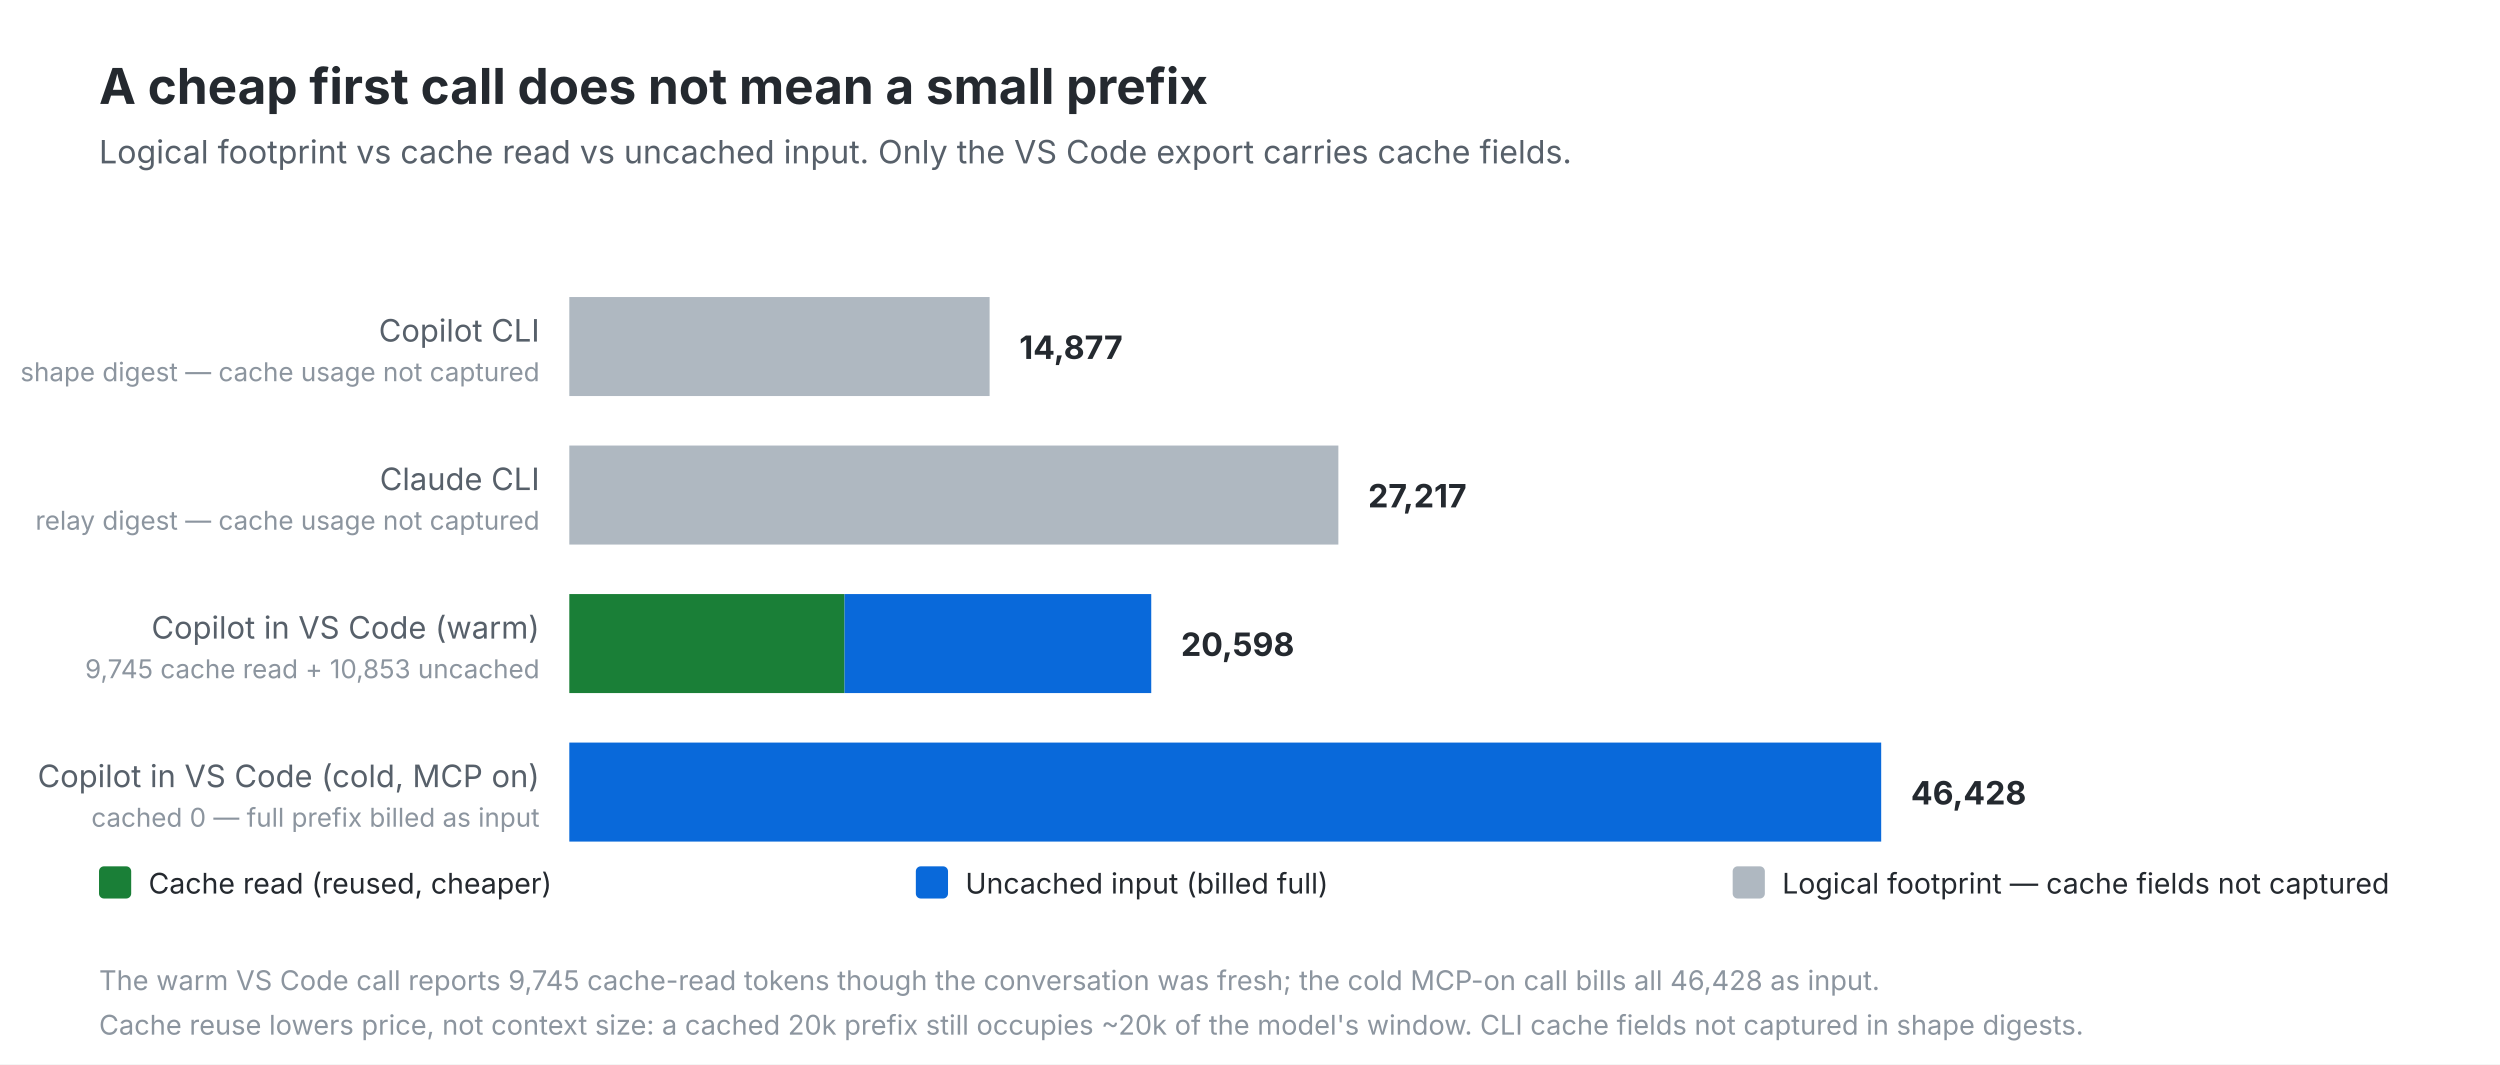
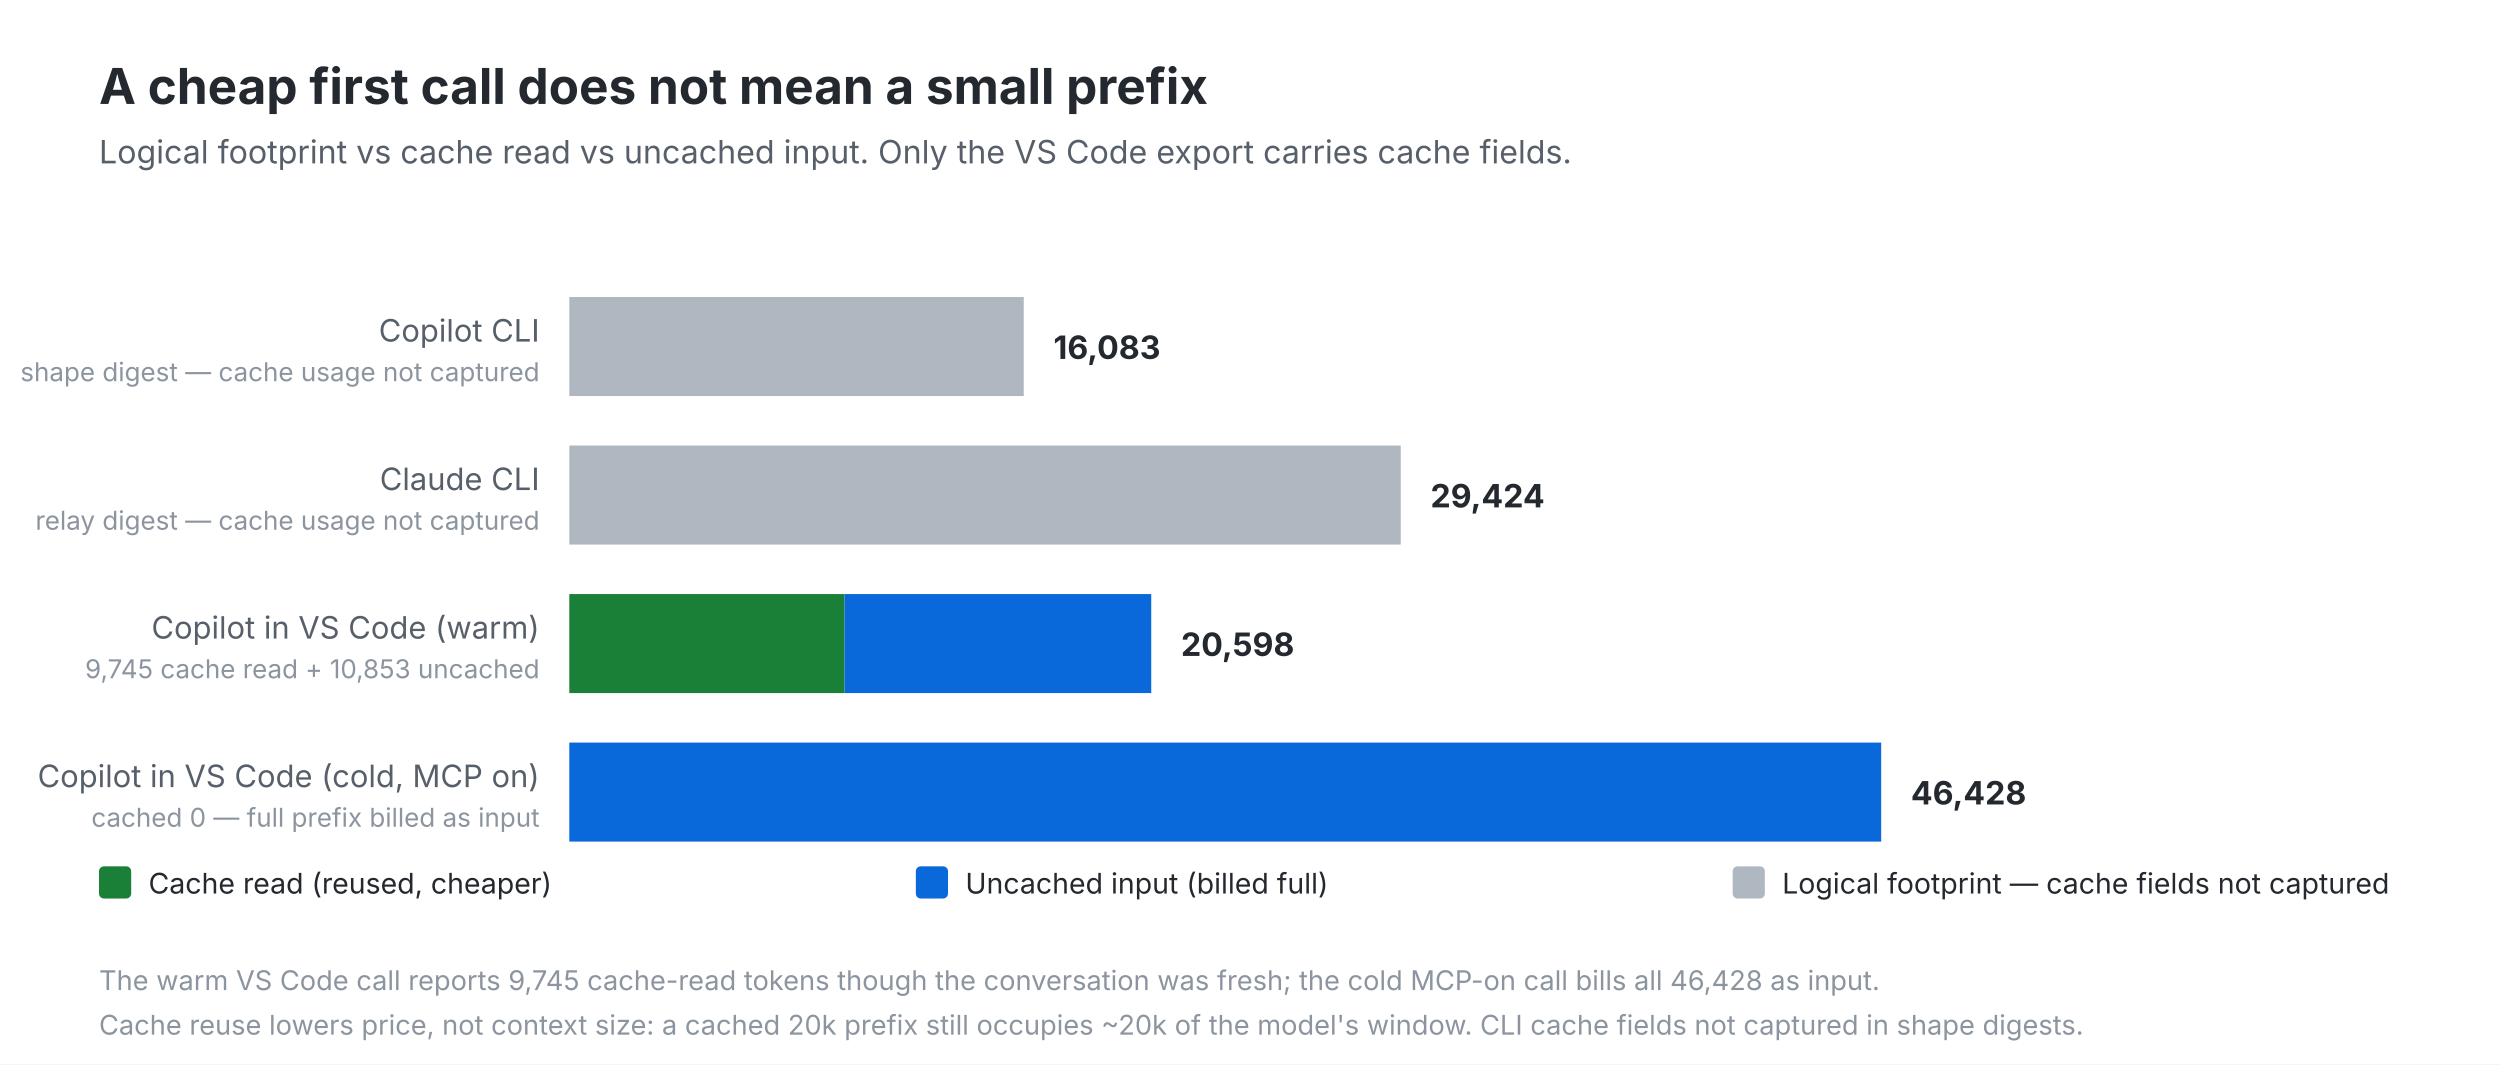
<svg xmlns="http://www.w3.org/2000/svg" viewBox="0 0 1010 430" width="100%" role="img" aria-labelledby="t d" font-family="-apple-system, BlinkMacSystemFont, 'Segoe UI', sans-serif">
  <rect x="0" y="0" width="1010" height="430" fill="#ffffff" />
  <text x="40" y="42" font-size="20" font-weight="700" fill="#24292f">A cheap first call does not mean a small prefix</text>
  <text x="40" y="66" font-size="13" fill="#57606a">Logical footprint vs cache read vs uncached input. Only the VS Code export carries cache fields.</text>
-   <rect x="230.0" y="120" width="169.8" height="40" fill="#afb8c1" />
+   <rect x="230.0" y="120" width="183.6" height="40" fill="#afb8c1" />
  <text x="218" y="138" text-anchor="end" font-size="12.5" fill="#57606a">Copilot CLI</text>
  <text x="218" y="154" text-anchor="end" font-size="10.5" fill="#8c959f">shape digest — cache usage not captured</text>
-   <text x="411.8" y="145" font-size="13" font-weight="700" fill="#24292f">14,877</text>
-   <rect x="230.0" y="180" width="310.7" height="40" fill="#afb8c1" />
+   <text x="425.6" y="145" font-size="13" font-weight="700" fill="#24292f">16,083</text>
+   <rect x="230.0" y="180" width="335.9" height="40" fill="#afb8c1" />
  <text x="218" y="198" text-anchor="end" font-size="12.5" fill="#57606a">Claude CLI</text>
  <text x="218" y="214" text-anchor="end" font-size="10.5" fill="#8c959f">relay digest — cache usage not captured</text>
-   <text x="552.7" y="205" font-size="13" font-weight="700" fill="#24292f">27,217</text>
+   <text x="577.9" y="205" font-size="13" font-weight="700" fill="#24292f">29,424</text>
  <rect x="230.0" y="240" width="111.2" height="40" fill="#1a7f37" />
  <rect x="341.2" y="240" width="123.9" height="40" fill="#0969da" />
  <text x="218" y="258" text-anchor="end" font-size="12.5" fill="#57606a">Copilot in VS Code (warm)</text>
  <text x="218" y="274" text-anchor="end" font-size="10.5" fill="#8c959f">9,745 cache read + 10,853 uncached</text>
  <text x="477.1" y="265" font-size="13" font-weight="700" fill="#24292f">20,598</text>
  <rect x="230.0" y="300" width="530.0" height="40" fill="#0969da" />
  <text x="218" y="318" text-anchor="end" font-size="12.5" fill="#57606a">Copilot in VS Code (cold, MCP on)</text>
  <text x="218" y="334" text-anchor="end" font-size="10.5" fill="#8c959f">cached 0 — full prefix billed as input</text>
  <text x="772.0" y="325" font-size="13" font-weight="700" fill="#24292f">46,428</text>
  <rect x="40" y="350" width="13" height="13" rx="2" fill="#1a7f37" />
  <text x="60" y="361" font-size="11.5" fill="#24292f">Cache read (reused, cheaper)</text>
  <rect x="370" y="350" width="13" height="13" rx="2" fill="#0969da" />
  <text x="390" y="361" font-size="11.5" fill="#24292f">Uncached input (billed full)</text>
  <rect x="700" y="350" width="13" height="13" rx="2" fill="#afb8c1" />
  <text x="720" y="361" font-size="11.5" fill="#24292f">Logical footprint — cache fields not captured</text>
  <text x="40" y="400" font-size="11" fill="#8c959f">The warm VS Code call reports 9,745 cache-read tokens though the conversation was fresh; the cold MCP-on call bills all 46,428 as input.</text>
  <text x="40" y="418" font-size="11" fill="#8c959f">Cache reuse lowers price, not context size: a cached 20k prefix still occupies ~20k of the model's window. CLI cache fields not captured in shape digests.</text>
</svg>
